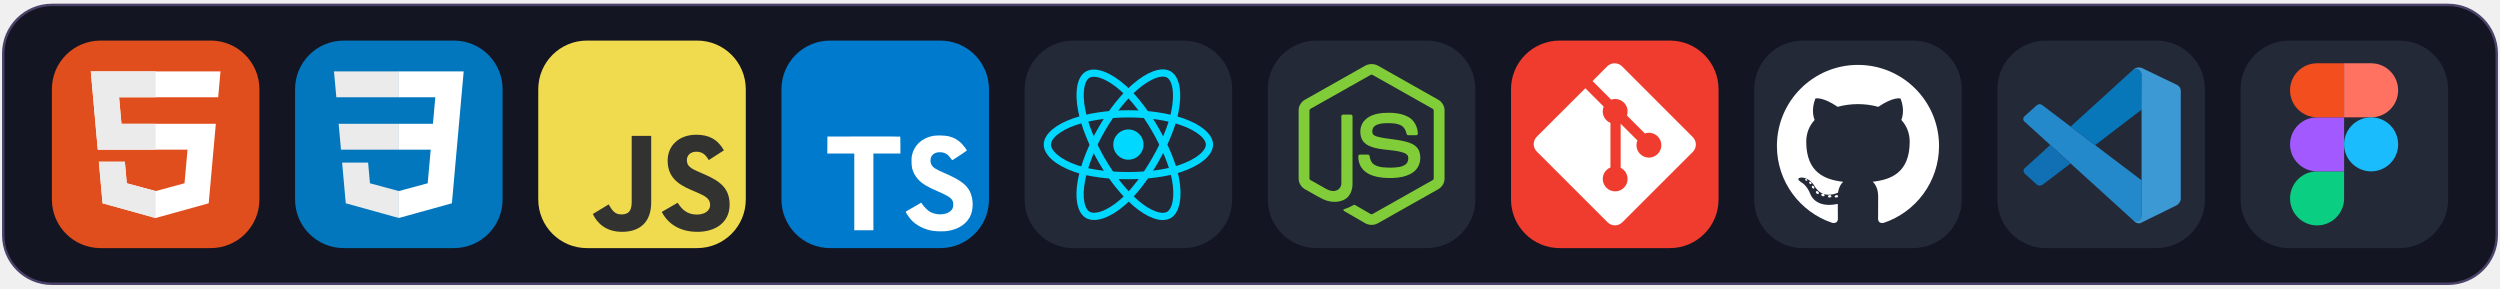
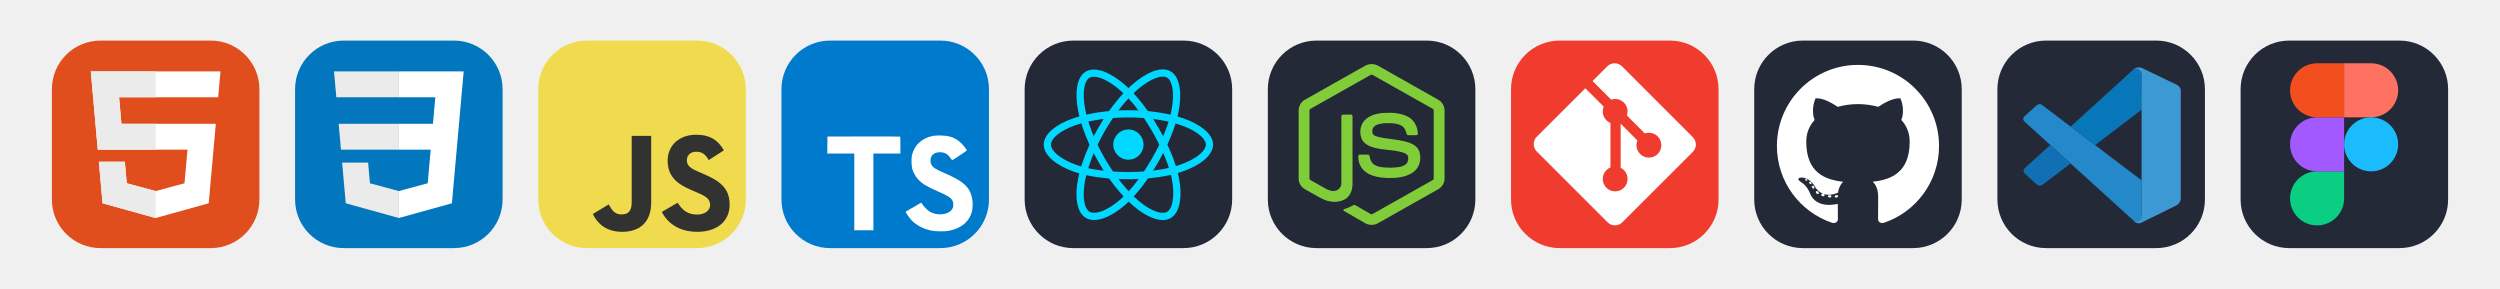
<svg xmlns="http://www.w3.org/2000/svg" width="554.25" height="64" viewBox="-64 -48 3084 352" fill="none" version="1.1">
-   <style>@keyframes lift{0%,100%{transform:translateY(0)}50%{transform:translateY(-12px)}}.icon{animation:lift 5s ease-in-out infinite}@media(prefers-reduced-motion:reduce){*{animation:none!important}}</style>
-   <rect x="-60" y="-44" width="3076" height="344" rx="60" fill="#131522" stroke="#4B4269" stroke-width="3" />
+   <style>@keyframes lift{0%,100%{transform:translateY(0)}50%{transform:translateY(-18px)}}.icon{animation:lift 5s ease-in-out infinite}@media(prefers-reduced-motion:reduce){*{animation:none!important}}</style>
  <g transform="translate(0, 0)">
    <g class="icon" style="animation-delay:-0.00s">
      <svg width="256" height="256" fill="none" viewBox="0 0 256 256">
        <rect width="256" height="256" fill="#E14E1D" rx="60" />
        <path fill="#fff" d="M48 38L56.61 134.593H167.32L163.605 176.023L127.959 185.661L92.38 176.037L90.001 149.435H57.939L62.524 200.716L127.951 218.888L193.461 200.716L202.244 102.655H85.824L82.901 69.945H205.041H205.139L208 38H48Z" />
        <path fill="#EBEBEB" d="M128 38H48L56.61 134.593H128V102.655H85.824L82.901 69.945H128V38Z" />
        <path fill="#EBEBEB" d="M128 185.647L127.959 185.661L92.38 176.037L90.001 149.435H57.939L62.524 200.716L127.951 218.888L128 218.874V185.647Z" />
      </svg>
    </g>
  </g>
  <g transform="translate(300, 0)">
    <g class="icon" style="animation-delay:-0.22s">
      <svg width="256" height="256" viewBox="0 0 256 256" fill="none">
        <rect width="256" height="256" rx="60" fill="#0277BD" />
        <path d="M53.753 102.651L56.615 134.593H128.096V102.651H53.753Z" fill="#EBEBEB" />
        <path d="M128.095 38H127.985H48L50.904 69.942H128.095V38Z" fill="#EBEBEB" />
        <path d="M128.095 218.841V185.608L127.955 185.645L92.381 176.04L90.107 150.564H72.821H58.042L62.517 200.718L127.948 218.882L128.095 218.841Z" fill="#EBEBEB" />
        <path d="M167.318 134.593L163.61 176.019L127.985 185.635V218.866L193.468 200.718L193.948 195.321L201.454 111.229L202.233 102.651L208 38H127.985V69.942H172.994L170.088 102.651H127.985V134.593H167.318Z" fill="white" />
      </svg>
    </g>
  </g>
  <g transform="translate(600, 0)">
    <g class="icon" style="animation-delay:-0.44s">
      <svg width="256" height="256" viewBox="0 0 256 256" fill="none">
        <rect width="256" height="256" rx="60" fill="#F0DB4F" />
        <path d="M67.312 213.932L86.903 202.076C90.682 208.777 94.12 214.447 102.367 214.447C110.272 214.447 115.256 211.355 115.256 199.327V117.529H139.314V199.667C139.314 224.584 124.708 235.926 103.398 235.926C84.153 235.926 72.982 225.959 67.311 213.93" fill="#323330" />
        <path d="M152.381 211.354L171.969 200.013C177.126 208.434 183.828 214.62 195.684 214.62C205.653 214.62 212.009 209.636 212.009 202.762C212.009 194.514 205.479 191.592 194.481 186.782L188.468 184.203C171.111 176.815 159.597 167.535 159.597 147.945C159.597 129.901 173.345 116.153 194.826 116.153C210.12 116.153 221.118 121.481 229.022 135.4L210.291 147.429C206.166 140.04 201.7 137.119 194.826 137.119C187.78 137.119 183.312 141.587 183.312 147.429C183.312 154.646 187.78 157.568 198.09 162.037L204.104 164.614C224.553 173.379 236.067 182.313 236.067 202.418C236.067 224.072 219.055 235.928 196.2 235.928C173.861 235.928 159.426 225.274 152.381 211.354" fill="#323330" />
      </svg>
    </g>
  </g>
  <g transform="translate(900, 0)">
    <g class="icon" style="animation-delay:-0.66s">
      <svg width="256" height="256" fill="none" viewBox="0 0 256 256">
        <rect width="256" height="256" fill="#007ACC" rx="60" />
        <path fill="#fff" d="M56.611 128.849L56.53 139.333H73.19H89.85L89.85 186.673V234.012H101.635H113.419V186.673L113.419 139.333H130.079H146.739V129.052C146.739 123.363 146.618 118.609 146.455 118.487C146.333 118.325 126.056 118.243 101.472 118.284L56.733 118.406L56.611 128.849Z" />
        <path fill="#fff" d="M206.567 118.108C213.068 119.734 218.026 122.619 222.577 127.332C224.934 129.852 228.428 134.444 228.713 135.541C228.794 135.866 217.66 143.343 210.915 147.528C210.671 147.691 209.695 146.634 208.598 145.009C205.307 140.214 201.853 138.141 196.57 137.776C188.809 137.247 183.811 141.311 183.852 148.097C183.852 150.088 184.136 151.266 184.949 152.892C186.655 156.427 189.825 158.54 199.781 162.847C218.107 170.731 225.949 175.932 230.826 183.327C236.271 191.576 237.49 204.742 233.792 214.535C229.729 225.181 219.651 232.414 205.469 234.812C201.081 235.584 190.678 235.462 185.965 234.609C175.684 232.78 165.932 227.701 159.918 221.037C157.561 218.436 152.969 211.65 153.254 211.162C153.375 211 154.432 210.35 155.61 209.659C156.748 209.009 161.056 206.53 165.119 204.173L172.474 199.906L174.018 202.182C176.172 205.473 180.885 209.984 183.73 211.487C191.897 215.795 203.113 215.185 208.639 210.228C210.996 208.074 211.971 205.839 211.971 202.548C211.971 199.581 211.605 198.281 210.061 196.046C208.07 193.202 204.007 190.804 192.466 185.806C179.26 180.117 173.571 176.582 168.37 170.974C165.363 167.724 162.518 162.522 161.34 158.174C160.365 154.558 160.121 145.496 160.893 141.839C163.615 129.08 173.246 120.181 187.143 117.539C191.654 116.686 202.137 117.011 206.567 118.108Z" />
      </svg>
    </g>
  </g>
  <g transform="translate(1200, 0)">
    <g class="icon" style="animation-delay:-0.88s">
      <svg width="256" height="256" fill="none" viewBox="0 0 256 256">
        <rect width="256" height="256" fill="#242938" rx="60" />
        <path fill="#00D8FF" d="M128.001 146.951C138.305 146.951 146.657 138.598 146.657 128.295C146.657 117.992 138.305 109.639 128.001 109.639C117.698 109.639 109.345 117.992 109.345 128.295C109.345 138.598 117.698 146.951 128.001 146.951Z" />
        <path fill-rule="evenodd" stroke="#00D8FF" stroke-width="8.911" d="M128.002 90.363C153.05 90.363 176.319 93.957 193.864 99.998C215.003 107.275 228 118.306 228 128.295C228 138.704 214.226 150.423 191.525 157.944C174.363 163.63 151.779 166.598 128.002 166.598C103.624 166.598 80.539 163.812 63.183 157.881C41.225 150.376 28 138.506 28 128.295C28 118.387 40.41 107.441 61.252 100.175C78.862 94.035 102.705 90.363 127.998 90.363H128.002Z" clip-rule="evenodd" />
        <path fill-rule="evenodd" stroke="#00D8FF" stroke-width="8.911" d="M94.981 109.438C107.495 87.74 122.232 69.378 136.23 57.197C153.094 42.521 169.144 36.773 177.796 41.762C186.813 46.962 190.084 64.75 185.259 88.171C181.614 105.879 172.9 126.925 161.021 147.523C148.842 168.641 134.897 187.247 121.09 199.315C103.619 214.587 86.728 220.114 77.883 215.013C69.3 210.067 66.018 193.846 70.136 172.161C73.615 153.838 82.345 131.349 94.977 109.438L94.981 109.438Z" clip-rule="evenodd" />
        <path fill-rule="evenodd" stroke="#00D8FF" stroke-width="8.911" d="M95.012 147.578C82.463 125.904 73.919 103.962 70.353 85.752C66.06 63.811 69.095 47.035 77.74 42.032C86.749 36.816 103.792 42.866 121.674 58.744C135.194 70.748 149.077 88.805 160.99 109.383C173.204 130.481 182.358 151.856 185.919 169.844C190.425 192.608 186.778 210.001 177.941 215.116C169.367 220.08 153.676 214.825 136.945 200.427C122.809 188.263 107.685 169.468 95.012 147.578Z" clip-rule="evenodd" />
      </svg>
    </g>
  </g>
  <g transform="translate(1500, 0)">
    <g class="icon" style="animation-delay:-1.10s">
      <svg width="256" height="256" fill="none" viewBox="0 0 256 256">
        <rect width="256" height="256" fill="#242938" rx="60" />
        <path fill="#81CD39" d="M119.878 31.116C124.797 28.301 131.203 28.288 136.117 31.116C160.839 45.086 185.569 59.033 210.287 73.011C214.937 75.63 218.046 80.804 217.999 86.161V170.206C218.034 175.785 214.617 181.083 209.712 183.642C185.071 197.535 160.442 211.444 135.805 225.337C130.786 228.207 124.251 227.986 119.387 224.88C112 220.598 104.6 216.336 97.212 212.058C95.702 211.158 94 210.442 92.934 208.978C93.877 207.708 95.562 207.55 96.931 206.995C100.014 206.014 102.847 204.44 105.679 202.913C106.396 202.423 107.27 202.611 107.957 203.049C114.274 206.671 120.536 210.399 126.874 213.986C128.226 214.767 129.595 213.73 130.751 213.086C154.931 199.419 179.141 185.805 203.318 172.134C204.214 171.703 204.709 170.752 204.636 169.771C204.653 142.046 204.64 114.317 204.645 86.592C204.747 85.478 204.103 84.455 203.096 83.999C178.541 70.17 153.997 56.321 129.446 42.488C128.575 41.889 127.426 41.888 126.554 42.484C102.002 56.321 77.464 70.183 52.912 84.011C51.909 84.468 51.236 85.475 51.355 86.592C51.36 114.317 51.355 142.046 51.355 169.775C51.268 170.756 51.801 171.687 52.691 172.109C59.242 175.824 65.802 179.513 72.358 183.216C76.052 185.203 80.586 186.385 84.656 184.862C88.246 183.574 90.763 179.909 90.695 176.097C90.729 148.534 90.678 120.967 90.72 93.408C90.631 92.184 91.791 91.173 92.981 91.288C96.129 91.267 99.281 91.246 102.429 91.297C103.743 91.267 104.647 92.585 104.485 93.817C104.472 121.555 104.519 149.293 104.464 177.03C104.472 184.423 101.435 192.467 94.597 196.084C86.174 200.447 75.762 199.522 67.44 195.338C60.236 191.742 53.36 187.498 46.284 183.646C41.366 181.101 37.966 175.782 38.001 170.207V86.161C37.949 80.693 41.182 75.425 45.976 72.844C70.613 58.941 95.246 45.026 119.878 31.116Z" />
        <path fill="#81CD39" d="M141.372 89.335C152.117 88.643 163.62 88.925 173.289 94.219C180.776 98.275 184.926 106.789 185.058 115.106C184.849 116.227 183.676 116.846 182.605 116.769C179.488 116.765 176.369 116.812 173.252 116.748C171.929 116.799 171.161 115.58 170.995 114.411C170.099 110.431 167.928 106.49 164.183 104.57C158.433 101.692 151.767 101.837 145.497 101.897C140.92 102.139 135.998 102.536 132.12 105.227C129.143 107.266 128.239 111.382 129.301 114.697C130.303 117.077 133.05 117.845 135.299 118.553C148.248 121.94 161.97 121.602 174.672 126.059C179.931 127.876 185.075 131.409 186.875 136.915C189.23 144.295 188.198 153.115 182.947 159.039C178.689 163.914 172.488 166.568 166.303 168.009C158.075 169.844 149.536 169.891 141.18 169.076C133.323 168.18 125.146 166.116 119.081 160.763C113.894 156.259 111.361 149.241 111.612 142.469C111.672 141.325 112.811 140.527 113.907 140.621C117.046 140.596 120.186 140.587 123.325 140.626C124.58 140.536 125.509 141.62 125.574 142.802C126.152 146.593 127.577 150.573 130.884 152.82C137.264 156.937 145.271 156.655 152.577 156.77C158.63 156.502 165.425 156.421 170.364 152.42C172.97 150.138 173.742 146.32 173.038 143.036C172.275 140.263 169.374 138.971 166.883 138.126C154.1 134.083 140.224 135.55 127.565 130.977C122.425 129.161 117.455 125.727 115.481 120.447C112.726 112.974 113.988 103.73 119.789 98.006C125.445 92.312 133.609 90.119 141.372 89.335V89.335" />
      </svg>
    </g>
  </g>
  <g transform="translate(1800, 0)">
    <g class="icon" style="animation-delay:-1.32s">
      <svg width="256" height="256" fill="none" viewBox="0 0 256 256">
        <rect width="256" height="256" fill="#F03C2E" rx="60" />
        <g clip-path="url(#clip0_7_283)">
          <path fill="#fff" d="M224.225 119.094L136.906 31.775C135.711 30.579 134.291 29.63 132.729 28.982C131.166 28.335 129.491 28.002 127.8 28.002C126.109 28.002 124.434 28.335 122.871 28.982C121.309 29.63 119.889 30.579 118.694 31.775L100.569 49.9L123.569 72.9C128.919 71.025 135.044 72.306 139.306 76.569C141.335 78.601 142.752 81.164 143.394 83.963C144.036 86.763 143.878 89.686 142.937 92.4L165.106 114.569C170.469 112.719 176.656 113.912 180.937 118.206C182.361 119.63 183.49 121.32 184.26 123.18C185.03 125.04 185.426 127.033 185.426 129.046C185.425 131.059 185.029 133.052 184.258 134.912C183.487 136.771 182.358 138.461 180.934 139.884C179.511 141.308 177.821 142.436 175.961 143.206C174.101 143.977 172.108 144.373 170.095 144.372C168.082 144.372 166.088 143.975 164.229 143.205C162.369 142.434 160.679 141.305 159.256 139.881C154.756 135.381 153.644 128.756 155.919 123.212L135.244 102.537V156.944C136.745 157.686 138.116 158.666 139.306 159.844C140.729 161.267 141.858 162.956 142.629 164.816C143.399 166.675 143.795 168.668 143.795 170.681C143.795 172.694 143.399 174.687 142.629 176.546C141.858 178.406 140.729 180.096 139.306 181.519C137.883 182.942 136.193 184.071 134.334 184.841C132.474 185.611 130.481 186.008 128.469 186.008C126.456 186.008 124.463 185.611 122.604 184.841C120.744 184.071 119.054 182.942 117.631 181.519C116.206 180.096 115.076 178.407 114.305 176.548C113.533 174.688 113.136 172.694 113.136 170.681C113.136 168.668 113.533 166.675 114.305 164.815C115.076 162.955 116.206 161.266 117.631 159.844C119.112 158.369 120.756 157.25 122.65 156.5V101.587C120.825 100.837 119.112 99.731 117.631 98.244C115.479 96.094 114.016 93.353 113.428 90.368C112.841 87.384 113.155 84.292 114.331 81.487L91.644 58.812L31.769 118.625C30.572 119.821 29.622 121.241 28.974 122.804C28.326 124.367 27.992 126.042 27.992 127.734C27.992 129.426 28.326 131.102 28.974 132.665C29.622 134.228 30.572 135.648 31.769 136.844L119.094 224.156C120.289 225.352 121.709 226.301 123.271 226.949C124.834 227.596 126.509 227.929 128.2 227.929C129.891 227.929 131.566 227.596 133.129 226.949C134.691 226.301 136.111 225.352 137.306 224.156L224.225 137.375C225.422 136.179 226.372 134.759 227.02 133.196C227.668 131.633 228.001 129.958 228.001 128.266C228.001 126.574 227.668 124.898 227.02 123.335C226.372 121.772 225.422 120.352 224.225 119.156" />
        </g>
        <defs>
          <clipPath id="clip0_7_283">
            <rect width="200" height="200" fill="#fff" transform="translate(28 28)" />
          </clipPath>
        </defs>
      </svg>
    </g>
  </g>
  <g transform="translate(2100, 0)">
    <g class="icon" style="animation-delay:-1.54s">
      <svg width="256" height="256" viewBox="0 0 256 256" fill="none">
        <rect width="256" height="256" rx="60" fill="#242938" />
        <path d="M128.001 30C72.779 30 28 74.771 28 130.001C28 174.184 56.653 211.668 96.387 224.891C101.384 225.817 103.219 222.722 103.219 220.081C103.219 217.696 103.126 209.819 103.083 201.463C75.263 207.512 69.393 189.664 69.393 189.664C64.844 178.105 58.289 175.032 58.289 175.032C49.216 168.825 58.973 168.953 58.973 168.953C69.015 169.658 74.303 179.258 74.303 179.258C83.222 194.546 97.697 190.126 103.403 187.571C104.301 181.107 106.892 176.696 109.752 174.199C87.54 171.67 64.191 163.095 64.191 124.778C64.191 113.86 68.098 104.939 74.495 97.936C73.456 95.418 70.034 85.246 75.463 71.472C75.463 71.472 83.861 68.784 102.971 81.723C110.948 79.507 119.502 78.396 128.001 78.358C136.499 78.396 145.061 79.507 153.052 81.723C172.139 68.784 180.525 71.472 180.525 71.472C185.968 85.246 182.544 95.418 181.505 97.936C187.917 104.939 191.797 113.86 191.797 124.778C191.797 163.187 168.403 171.644 146.135 174.119C149.722 177.223 152.918 183.308 152.918 192.638C152.918 206.018 152.802 216.787 152.802 220.081C152.802 222.742 154.602 225.86 159.671 224.878C199.383 211.64 228 174.169 228 130.001C228 74.771 183.227 30 128.001 30ZM65.454 172.453C65.233 172.95 64.452 173.099 63.74 172.758C63.014 172.432 62.607 171.754 62.842 171.256C63.057 170.744 63.841 170.602 64.564 170.945C65.291 171.271 65.705 171.955 65.454 172.453ZM70.373 176.842C69.896 177.285 68.963 177.079 68.331 176.38C67.677 175.683 67.554 174.751 68.038 174.302C68.529 173.86 69.434 174.067 70.089 174.764C70.743 175.47 70.871 176.395 70.373 176.842ZM73.747 182.458C73.134 182.884 72.132 182.485 71.513 181.595C70.9 180.706 70.9 179.64 71.526 179.212C72.147 178.785 73.134 179.169 73.762 180.052C74.373 180.956 74.373 182.023 73.747 182.458ZM79.454 188.962C78.906 189.566 77.739 189.404 76.884 188.579C76.01 187.773 75.766 186.629 76.316 186.024C76.871 185.418 78.045 185.589 78.906 186.407C79.774 187.211 80.039 188.364 79.454 188.962ZM86.83 191.157C86.588 191.941 85.464 192.297 84.331 191.964C83.2 191.621 82.46 190.704 82.689 189.912C82.924 189.124 84.053 188.753 85.194 189.109C86.323 189.45 87.065 190.361 86.83 191.157ZM95.224 192.089C95.252 192.913 94.292 193.597 93.103 193.612C91.907 193.639 90.94 192.971 90.927 192.16C90.927 191.327 91.866 190.65 93.061 190.63C94.251 190.607 95.224 191.269 95.224 192.089ZM103.47 191.773C103.613 192.577 102.787 193.404 101.606 193.624C100.445 193.836 99.37 193.339 99.223 192.541C99.079 191.716 99.92 190.89 101.079 190.676C102.262 190.471 103.32 190.955 103.47 191.773Z" fill="white" />
      </svg>
    </g>
  </g>
  <g transform="translate(2400, 0)">
    <g class="icon" style="animation-delay:-1.76s">
      <svg width="256" height="256" fill="none" viewBox="0 0 256 256">
        <rect width="256" height="256" fill="#242938" rx="60" />
        <path fill="#2489CA" d="M33.716 100.208C33.716 100.208 28.981 96.795 34.663 92.238L47.899 80.402C47.899 80.402 51.687 76.417 55.691 79.889L177.84 172.368V216.714C177.84 216.714 177.781 223.678 168.844 222.908L33.716 100.208Z" />
        <path fill="#1070B3" d="M65.2 128.792L33.716 157.415C33.716 157.415 30.48 159.822 33.716 164.123L48.333 177.418C48.333 177.418 51.805 181.147 56.934 176.905L90.312 151.596L65.2 128.792Z" />
        <path fill="#0877B9" d="M120.474 129.029L178.215 84.939L177.84 40.83C177.84 40.83 175.374 31.203 167.148 36.214L90.312 106.145L120.474 129.029Z" />
        <path fill="#3C99D4" d="M168.844 222.968C172.198 226.4 176.262 225.276 176.262 225.276L221.259 203.103C227.019 199.177 226.21 194.305 226.21 194.305V61.898C226.21 56.079 220.252 54.067 220.252 54.067L181.253 35.267C172.731 30 167.148 36.214 167.148 36.214C167.148 36.214 174.328 31.046 177.84 40.83V215.905C177.84 217.109 177.583 218.292 177.071 219.358C176.045 221.429 173.816 223.362 168.47 222.553L168.844 222.968Z" />
      </svg>
    </g>
  </g>
  <g transform="translate(2700, 0)">
    <g class="icon" style="animation-delay:-1.98s">
      <svg width="256" height="256" fill="none" viewBox="0 0 256 256">
        <rect width="256" height="256" fill="#242938" rx="60" />
        <g clip-path="url(#clip0_4_180)">
          <path fill="#0ACF83" d="M94.347 228C112.747 228 127.68 213.067 127.68 194.667V161.333H94.347C75.947 161.333 61.013 176.267 61.013 194.667C61.013 213.067 75.947 228 94.347 228Z" />
          <path fill="#A259FF" d="M61.013 128C61.013 109.6 75.947 94.667 94.347 94.667H127.68V161.333H94.347C75.947 161.333 61.013 146.4 61.013 128Z" />
          <path fill="#F24E1E" d="M61.013 61.333C61.013 42.933 75.947 28 94.347 28H127.68V94.667H94.347C75.947 94.667 61.013 79.733 61.013 61.333Z" />
          <path fill="#FF7262" d="M127.68 28H161.013C179.413 28 194.347 42.933 194.347 61.333C194.347 79.733 179.413 94.667 161.013 94.667H127.68V28Z" />
          <path fill="#1ABCFE" d="M194.347 128C194.347 146.4 179.413 161.333 161.013 161.333C142.613 161.333 127.68 146.4 127.68 128C127.68 109.6 142.613 94.667 161.013 94.667C179.413 94.667 194.347 109.6 194.347 128Z" />
        </g>
        <defs>
          <clipPath id="clip0_4_180">
            <rect width="133.36" height="200" fill="#fff" transform="translate(61 28)" />
          </clipPath>
        </defs>
      </svg>
    </g>
  </g>
</svg>
